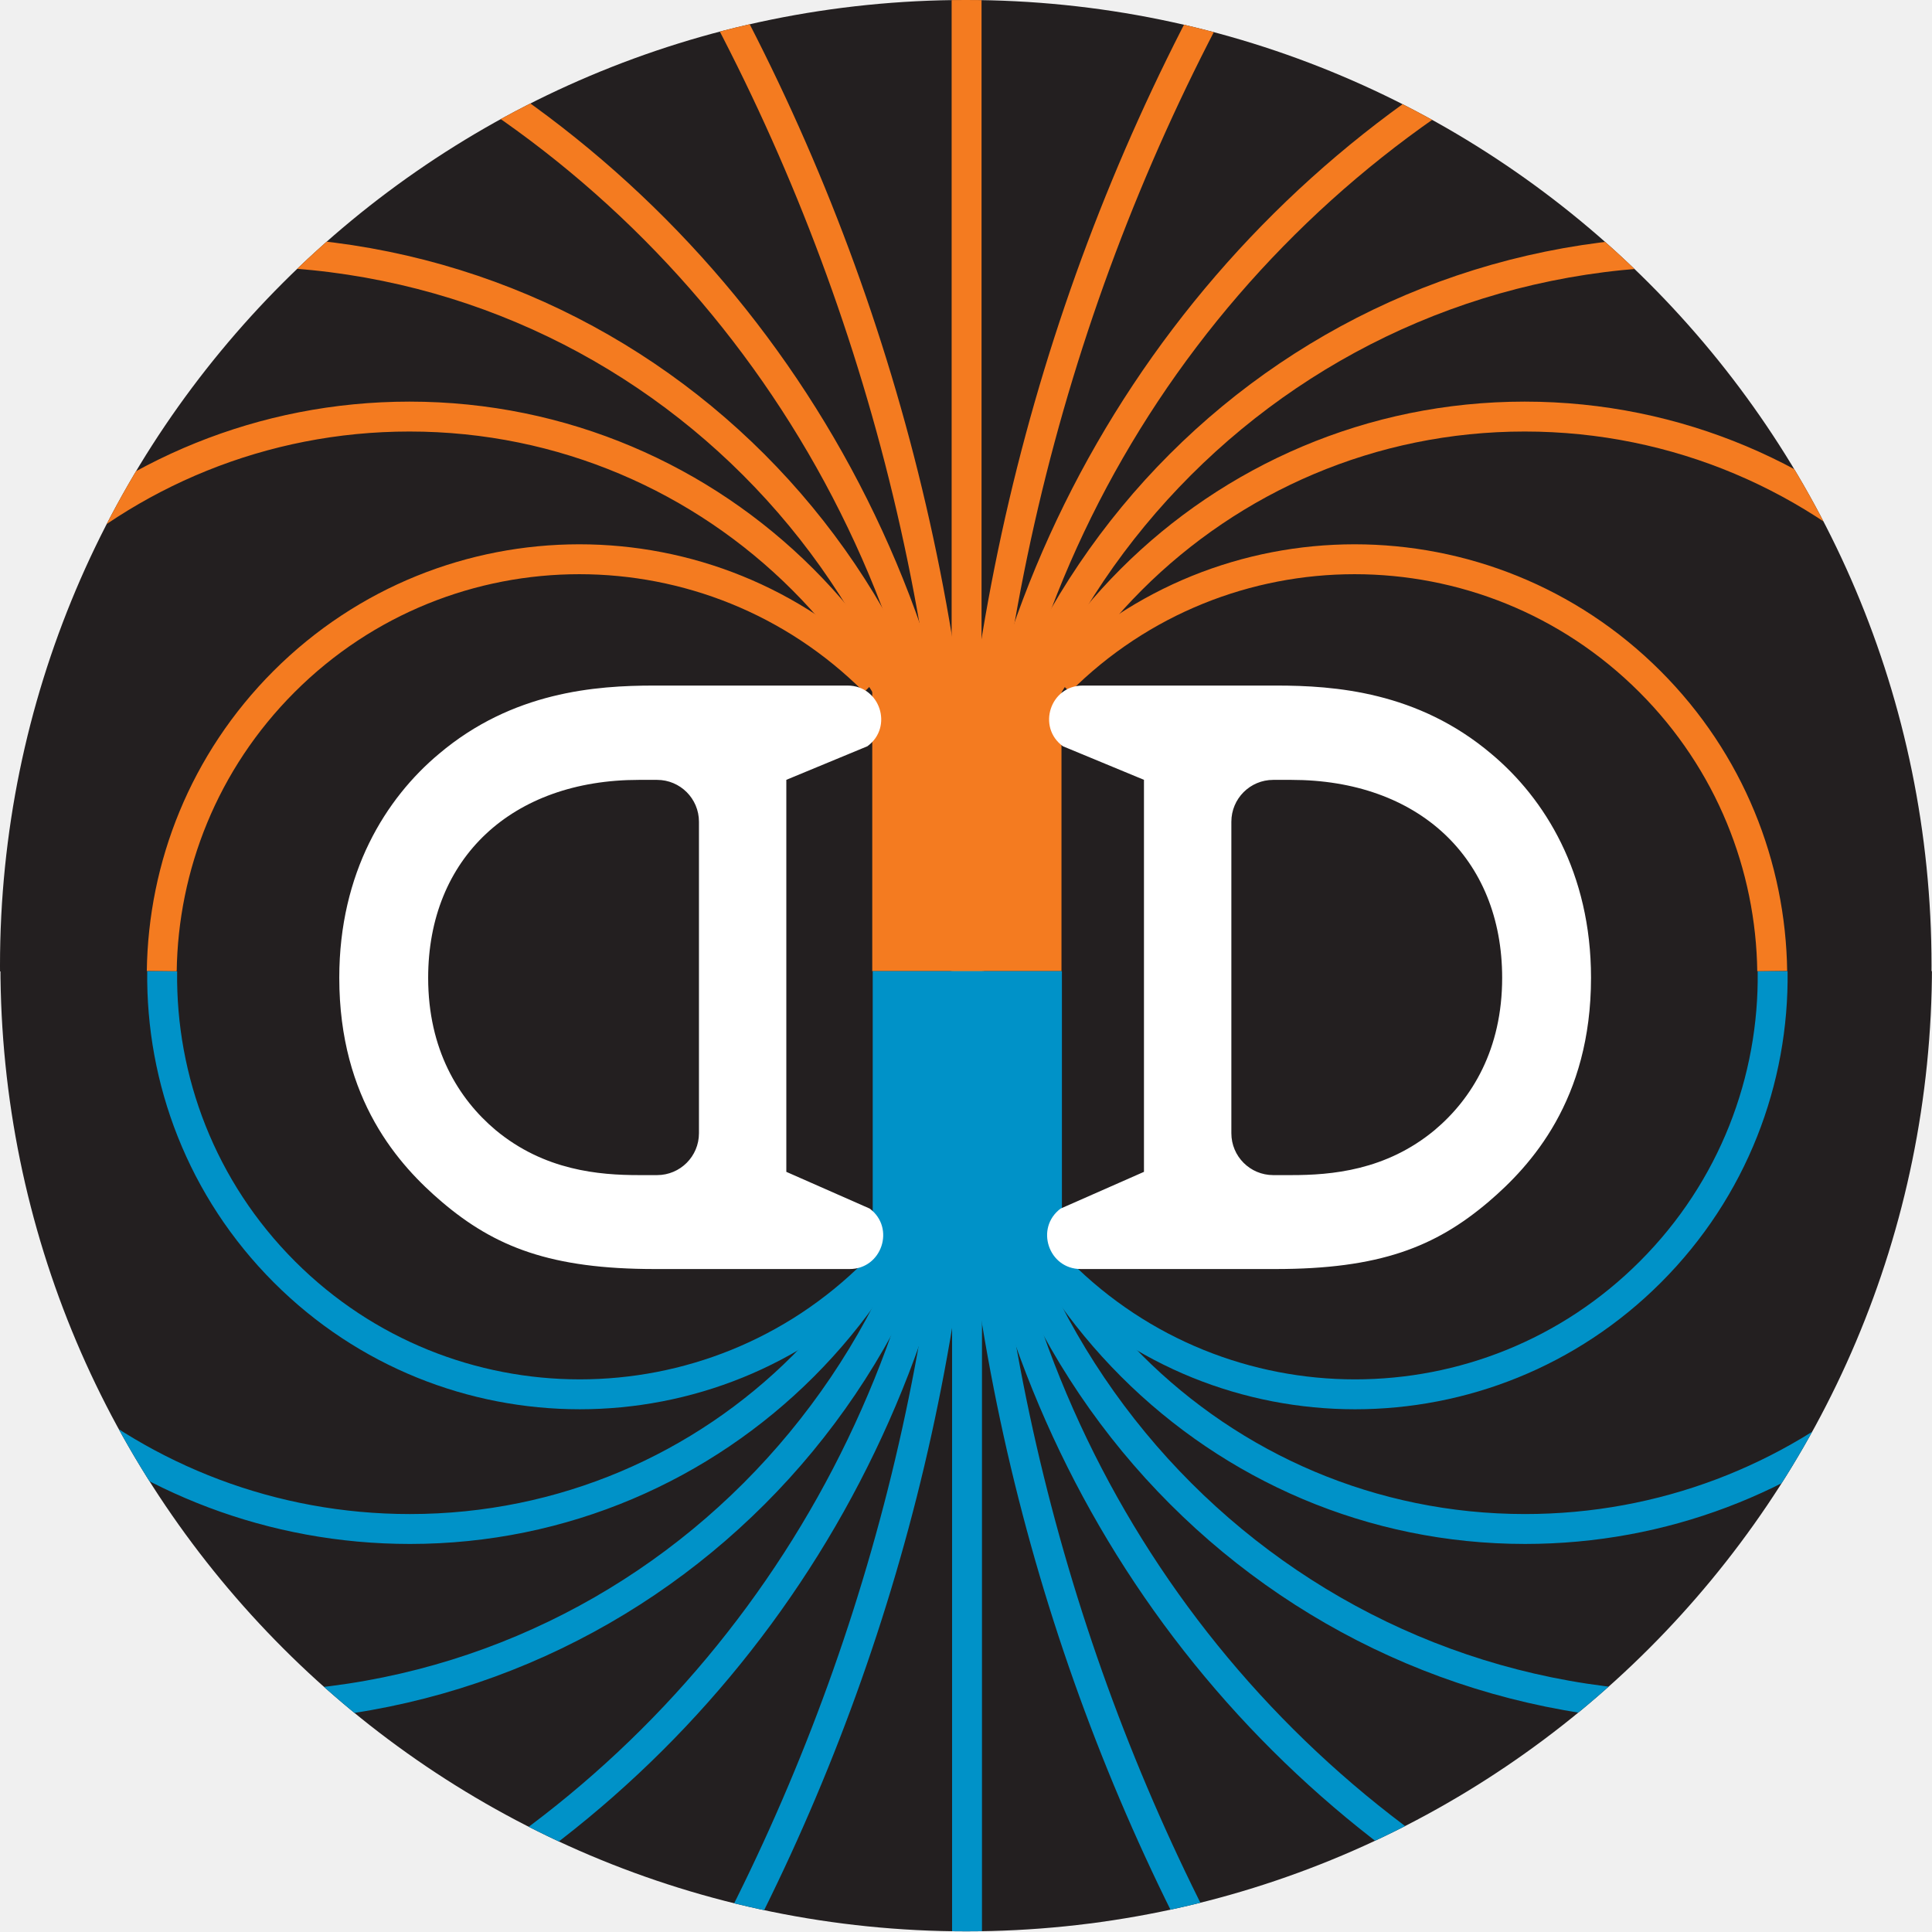
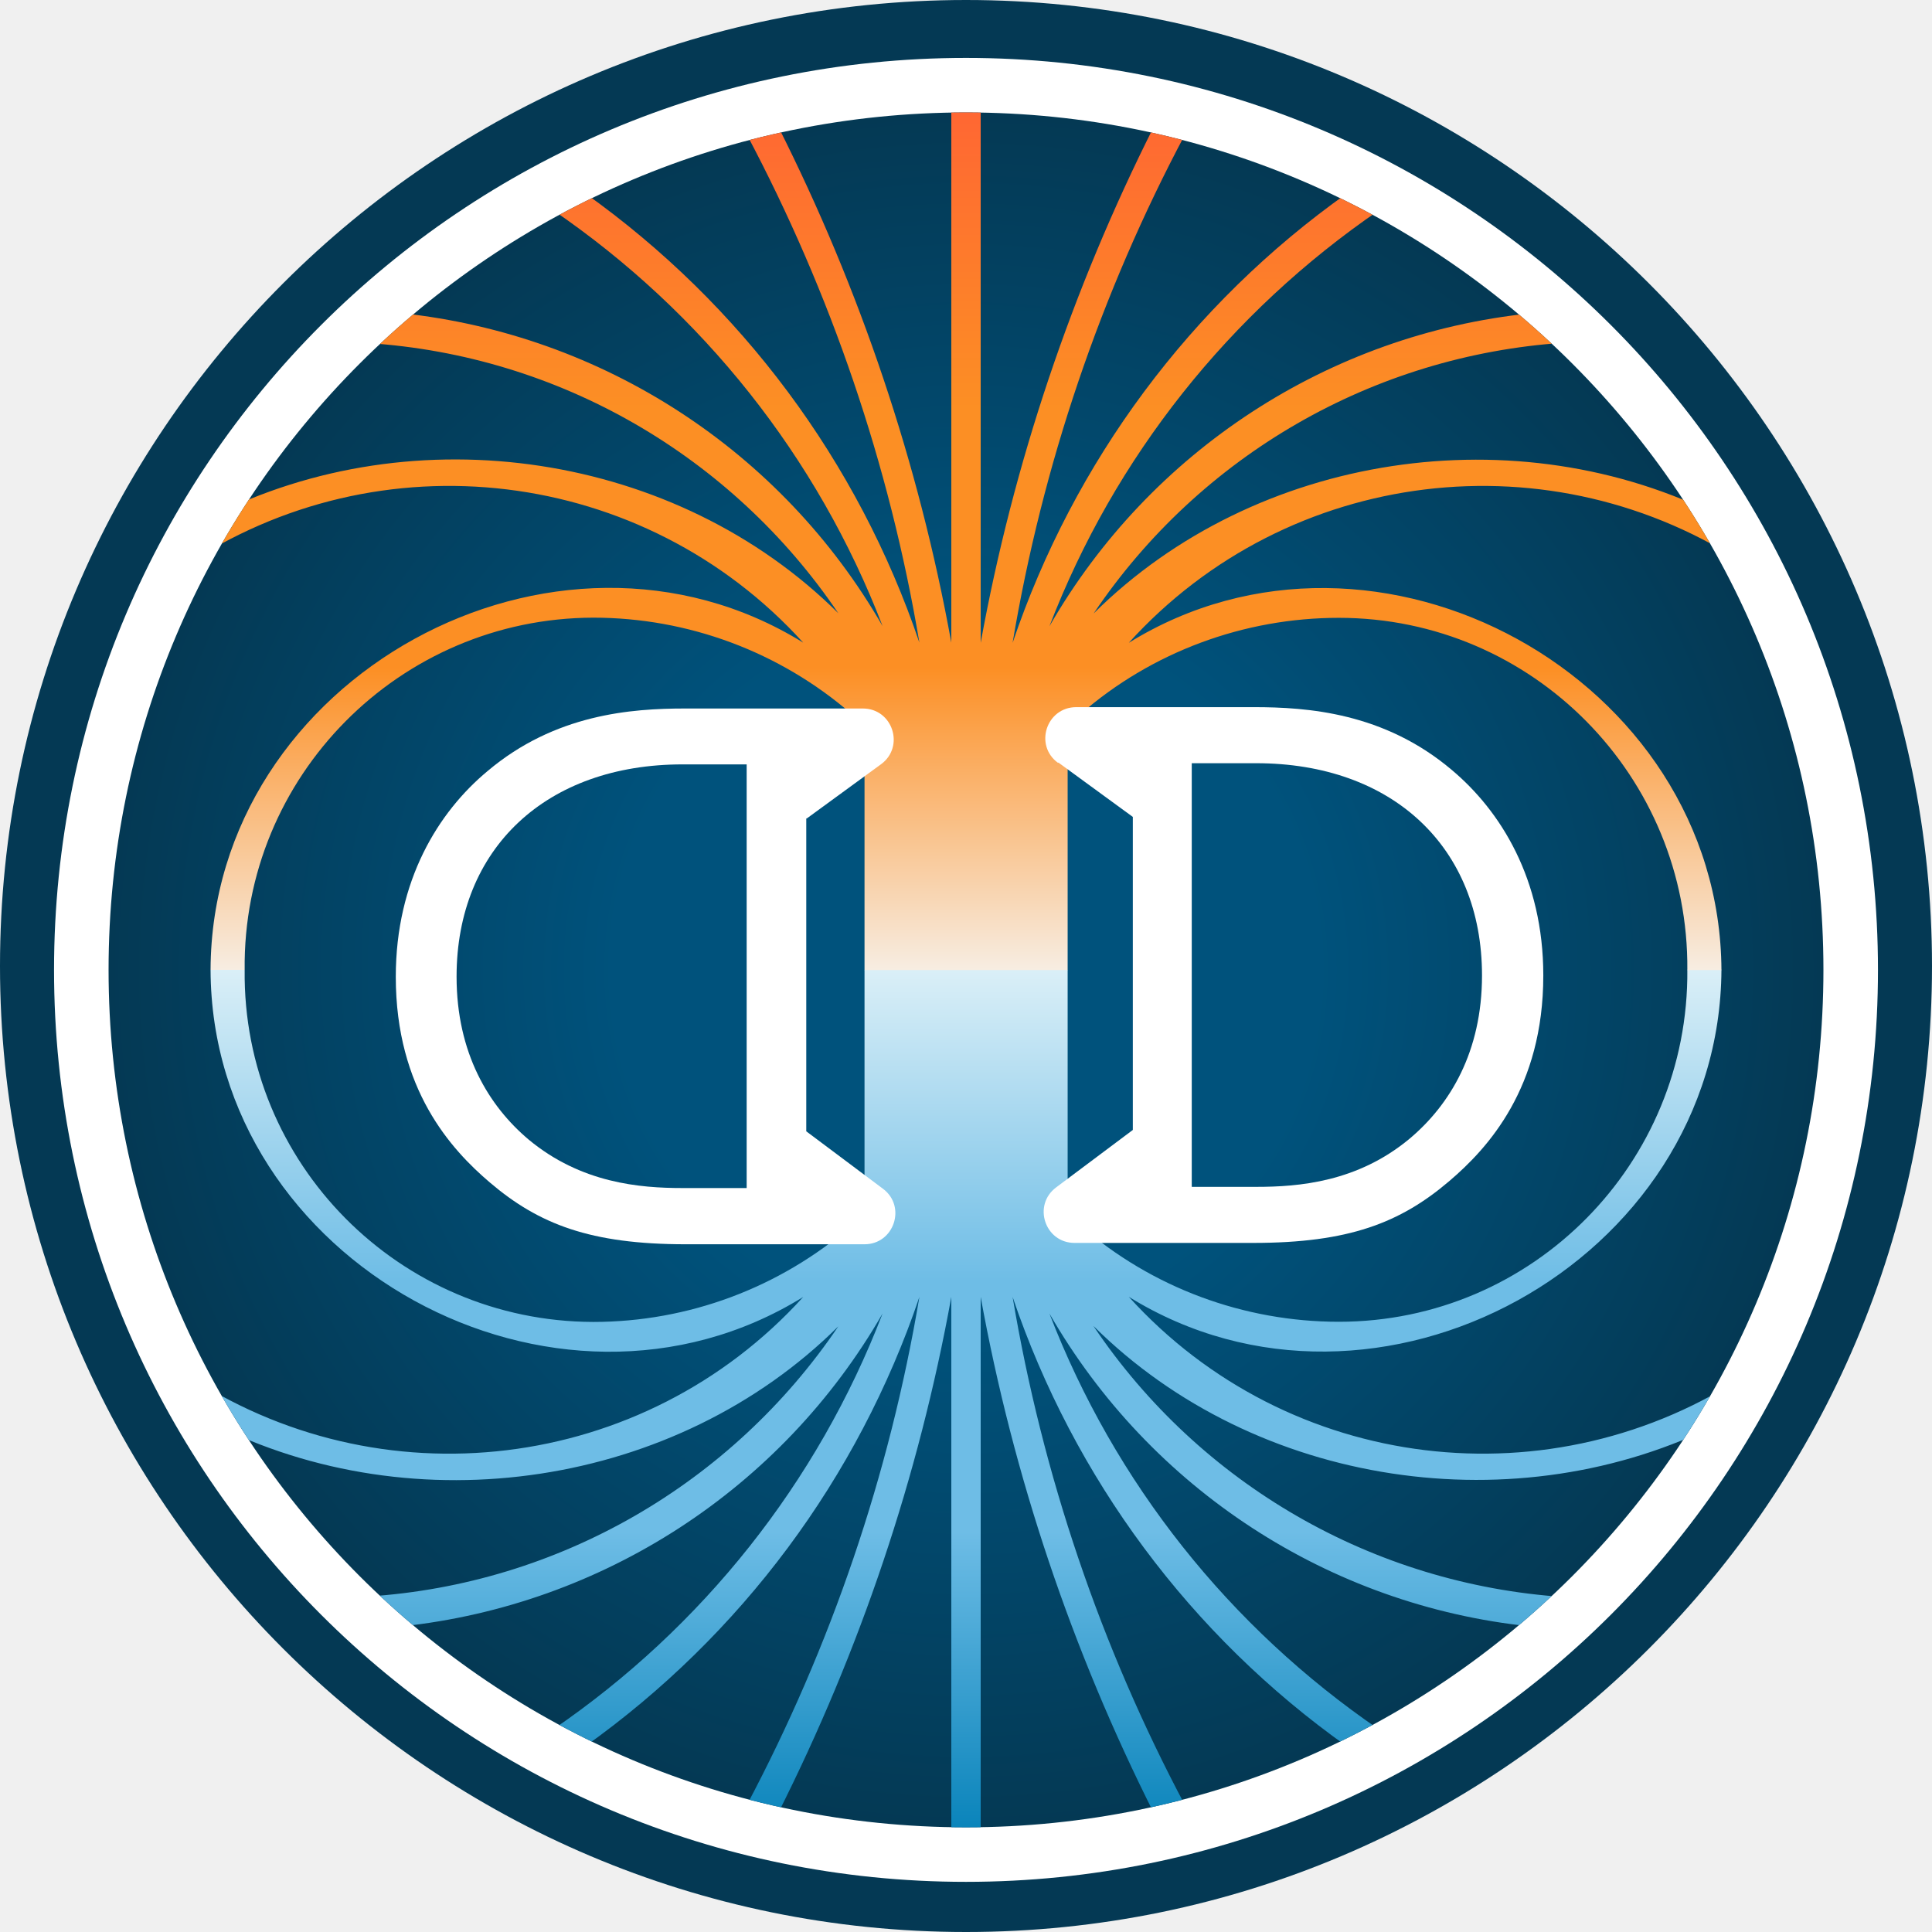
- <svg xmlns="http://www.w3.org/2000/svg" id="svg1859" version="1.1" viewBox="0 0 26.578 26.569" height="26.569mm" width="26.578mm">
-   <defs id="defs1853">
-     <clipPath clipPathUnits="userSpaceOnUse" id="clipPath26">
-       <path d="m 138.523,180.303 h 81.833 v 45.605 h -81.833 z" id="path24" />
+ <svg xmlns="http://www.w3.org/2000/svg" id="Layer_2" data-name="Layer 2" viewBox="0 0 114.42 114.42">
+   <defs>
+     <style>
+       .cls-1 {
+         fill: url(#linear-gradient);
+       }
+ 
+       .cls-1, .cls-2, .cls-3, .cls-4, .cls-5, .cls-6 {
+         stroke-width: 0px;
+       }
+ 
+       .cls-2 {
+         fill: none;
+       }
+ 
+       .cls-3 {
+         fill: #fff;
+       }
+ 
+       .cls-4 {
+         fill: url(#linear-gradient-2);
+       }
+ 
+       .cls-7 {
+         clip-path: url(#clippath);
+       }
+ 
+       .cls-5 {
+         fill: url(#radial-gradient);
+       }
+ 
+       .cls-6 {
+         fill: #043954;
+       }
+     </style>
+     <radialGradient id="radial-gradient" cx="57.21" cy="57.44" fx="57.21" fy="57.44" r="50.78" gradientUnits="userSpaceOnUse">
+       <stop offset=".41" stop-color="#00527c" />
+       <stop offset="1" stop-color="#043954" />
+     </radialGradient>
+     <clipPath id="clippath">
+       <path id="Circle_10-2" data-name="Circle_10" class="cls-2" d="m107.99,57.44c0-28.05-22.74-50.78-50.78-50.78S6.43,29.39,6.43,57.44s22.74,50.78,50.78,50.78,50.78-22.74,50.78-50.78" />
    </clipPath>
-     <clipPath clipPathUnits="userSpaceOnUse" id="clipPath38">
-       <path d="m 141.835,180.523 c 0,-0.074 0.001,-0.146 0.001,-0.22 v 0 h 75.321 c 0,0.074 0,0.146 0,0.22 v 0 c 0,20.799 -16.861,37.66 -37.66,37.66 v 0 c -20.8,0 -37.662,-16.861 -37.662,-37.66" id="path36" />
-     </clipPath>
-     <clipPath clipPathUnits="userSpaceOnUse" id="clipPath134">
-       <path d="m 138.523,180.303 h 81.833 v 45.605 h -81.833 z" id="path132" />
-     </clipPath>
-     <clipPath clipPathUnits="userSpaceOnUse" id="clipPath144">
-       <path d="m 138.541,139.9 h 81.833 v 40.412 h -81.833 z" id="path142" />
-     </clipPath>
-     <clipPath clipPathUnits="userSpaceOnUse" id="clipPath156">
-       <path d="m 141.853,180.311 c 0.119,-20.698 16.935,-37.441 37.661,-37.441 v 0 c 20.724,0 37.54,16.743 37.659,37.441 v 0 z" id="path154" />
-     </clipPath>
-     <clipPath clipPathUnits="userSpaceOnUse" id="clipPath252">
-       <path d="m 138.541,139.9 h 81.833 v 40.412 h -81.833 z" id="path250" />
-     </clipPath>
-     <clipPath clipPathUnits="userSpaceOnUse" id="clipPath774">
-       <path d="M 0,360 H 360 V 0 H 0 Z" id="path772" />
-     </clipPath>
+     <linearGradient id="linear-gradient" x1="57.21" y1="57.45" x2="57.21" y2="108.6" gradientUnits="userSpaceOnUse">
+       <stop offset="0" stop-color="#daeff7" />
+       <stop offset=".36" stop-color="#6ebde6" />
+       <stop offset=".65" stop-color="#6ebde6" />
+       <stop offset="1" stop-color="#0883ba" />
+     </linearGradient>
+     <linearGradient id="linear-gradient-2" x1="57.21" y1="57.45" x2="57.21" y2="6.28" gradientUnits="userSpaceOnUse">
+       <stop offset="0" stop-color="#f7ede2" />
+       <stop offset=".35" stop-color="#fc8f24" />
+       <stop offset=".65" stop-color="#fc8f24" />
+       <stop offset="1" stop-color="#f63" />
+     </linearGradient>
  </defs>
-   <g transform="translate(-317.0624,-66.09059)" id="layer1">
-     <g transform="matrix(0.3527778,0,0,-0.3527778,267.0258,143.0607)" id="g20">
-       <g id="g22" clip-path="url(#clipPath26)">
-         <g id="g28" transform="translate(141.8359,180.5229)">
-           <path d="M 0,0 C 0,20.799 16.861,37.66 37.661,37.66 58.46,37.66 75.321,20.799 75.321,0 75.321,-20.799 58.46,-37.661 37.661,-37.661 16.861,-37.661 0,-20.799 0,0" style="fill:#231f20;fill-opacity:1;fill-rule:nonzero;stroke:none" id="path30" />
+   <g id="art">
+     <g>
+       <g>
+         <path id="Circle_18" class="cls-6" d="m57.21,0C25.66,0,0,25.66,0,57.21s25.66,57.21,57.21,57.21,57.21-25.66,57.21-57.21S88.76,0,57.21,0h0Z" />
+         <circle id="Circle_18-2" data-name="Circle_18" class="cls-3" cx="57.21" cy="57.44" r="54.01" />
+         <path id="Circle_10" class="cls-5" d="m107.99,57.44c0-28.05-22.74-50.78-50.78-50.78S6.43,29.39,6.43,57.44s22.74,50.78,50.78,50.78,50.78-22.74,50.78-50.78" />
+         <g class="cls-7">
+           <g>
+             <path class="cls-1" d="m64.77,78.55c6.31,9.37,16.57,15.28,27.84,16.03-.66.6-1.33,1.17-1.99,1.74-11.9-1.23-22.5-8.14-28.47-18.53,3.85,10.01,10.67,18.59,19.54,24.65l-1.93.98c-9.25-6.56-16.16-15.88-19.79-26.61,1.77,10.54,5.21,20.7,10.23,30.14l-1.86.44c-4.86-9.66-8.33-19.95-10.26-30.58v31.78h-1.74v-31.78c-1.93,10.64-5.4,20.93-10.26,30.58l-1.86-.47c4.99-9.41,8.46-19.57,10.23-30.11-3.63,10.73-10.57,20.04-19.79,26.61l-1.93-.98c8.87-6.06,15.69-14.64,19.54-24.65-5.97,10.38-16.57,17.26-28.47,18.53-.69-.57-1.33-1.17-1.99-1.77,11.27-.73,21.52-6.66,27.84-16-9.59,9.53-25.09,11.84-37.15,5.71l-1.7-3c11.65,7.86,27.33,5.96,36.77-4.45-14.68,9.09-35.04-2.04-35.1-19.37h2.02c-.13,11.46,9.16,20.82,20.64,20.85,5.62,0,11.05-2.02,15.31-5.71.41-.47.66-1.07.76-1.74v-13.4s12.03,0,12.03,0v13.43c.05.63.34,1.23.75,1.7,4.23,3.69,9.69,5.71,15.31,5.71,11.49,0,20.74-9.39,20.64-20.85h2.02c-.09,17.33-20.43,28.46-35.1,19.37,9.44,10.42,25.09,12.31,36.77,4.48l-1.7,2.97c-12.06,6.12-27.55,3.82-37.15-5.71Z" />
+             <path class="cls-4" d="m64.77,36.33c6.31-9.37,16.57-15.28,27.84-16.03-.66-.6-1.33-1.17-1.99-1.74-11.9,1.23-22.5,8.14-28.47,18.53,3.85-10.01,10.67-18.59,19.54-24.65l-1.93-.98c-9.25,6.56-16.16,15.88-19.79,26.61,1.77-10.54,5.21-20.7,10.23-30.14l-1.86-.44c-4.86,9.66-8.33,19.95-10.26,30.58V6.28h-1.74v31.78c-1.93-10.64-5.4-20.93-10.26-30.58l-1.86.47c4.99,9.41,8.46,19.57,10.23,30.11-3.63-10.73-10.57-20.04-19.79-26.61l-1.93.98c8.87,6.06,15.69,14.64,19.54,24.65-5.97-10.38-16.57-17.26-28.47-18.53-.69.57-1.33,1.17-1.99,1.77,11.27.73,21.52,6.66,27.84,16-9.59-9.53-25.09-11.84-37.15-5.71l-1.7,3c11.65-7.86,27.33-5.96,36.77,4.45-14.68-9.09-35.04,2.05-35.1,19.38h2.02c-.13-11.45,9.16-20.83,20.64-20.86,5.62,0,11.05,2.02,15.31,5.71.41.47.66,1.07.76,1.74v13.42s12.03,0,12.03,0v-13.45c.05-.63.34-1.23.75-1.7,4.23-3.69,9.69-5.71,15.31-5.71,11.49,0,20.74,9.41,20.64,20.86h2.02c-.09-17.33-20.42-28.47-35.1-19.38,9.44-10.42,25.09-12.31,36.77-4.48l-1.7-2.97c-12.06-6.12-27.55-3.82-37.15,5.71Z" />
+           </g>
        </g>
      </g>
-     </g>
-     <g transform="matrix(0.3527778,0,0,-0.3527778,267.0258,143.0607)" id="g32">
-       <g id="g34" clip-path="url(#clipPath38)">
-         <g id="g40" transform="translate(210.9443,180.3042)">
-           <path d="m 0,0 c 0.056,-4.24 -1.534,-8.497 -4.769,-11.731 -6.36,-6.359 -16.671,-6.359 -23.032,0" style="fill:none;stroke:#1b75bc;stroke-width:1.166;stroke-linecap:butt;stroke-linejoin:miter;stroke-miterlimit:10;stroke-dasharray:none;stroke-opacity:1" id="path42" />
-         </g>
-         <g id="g44" transform="translate(183.1436,191.605)">
-           <path d="m 0,0 c 6.36,6.36 16.672,6.36 23.032,0 3.125,-3.125 4.715,-7.205 4.769,-11.301" style="fill:none;stroke:#f47b20;stroke-width:1.166;stroke-linecap:butt;stroke-linejoin:miter;stroke-miterlimit:10;stroke-dasharray:none;stroke-opacity:1" id="path46" />
-         </g>
-         <g id="g48" transform="translate(215.4199,163.7832)">
-           <path d="m 0,0 c -3.796,-3.262 -8.733,-5.232 -14.13,-5.232 -11.981,0 -21.695,9.712 -21.695,21.693" style="fill:none;stroke:#1b75bc;stroke-width:1.166;stroke-linecap:butt;stroke-linejoin:miter;stroke-miterlimit:10;stroke-dasharray:none;stroke-opacity:1" id="path50" />
-         </g>
-         <g id="g52" transform="translate(179.5952,180.2446)">
-           <path d="m 0,0 c 0,11.981 9.713,21.694 21.695,21.694 5.968,0 11.374,-2.41 15.296,-6.311" style="fill:none;stroke:#f47b20;stroke-width:1.166;stroke-linecap:butt;stroke-linejoin:miter;stroke-miterlimit:10;stroke-dasharray:none;stroke-opacity:1" id="path54" />
-         </g>
-         <g id="g56" transform="translate(207.9277,151.6182)">
-           <path d="M 0,0 C -15.673,0 -28.378,12.706 -28.378,28.379" style="fill:none;stroke:#1b75bc;stroke-width:1.166;stroke-linecap:butt;stroke-linejoin:miter;stroke-miterlimit:10;stroke-dasharray:none;stroke-opacity:1" id="path58" />
-         </g>
-         <g id="g60" transform="translate(179.5493,179.9971)">
-           <path d="M 0,0 C 0,15.673 12.706,28.378 28.378,28.378" style="fill:none;stroke:#f47b20;stroke-width:1.166;stroke-linecap:butt;stroke-linejoin:miter;stroke-miterlimit:10;stroke-dasharray:none;stroke-opacity:1" id="path62" />
-         </g>
-         <g id="g64" transform="translate(198.8506,144.7051)">
-           <path d="M 0,0 C -11.584,7.403 -19.265,20.377 -19.265,35.145" style="fill:none;stroke:#1b75bc;stroke-width:1.166;stroke-linecap:butt;stroke-linejoin:miter;stroke-miterlimit:10;stroke-dasharray:none;stroke-opacity:1" id="path66" />
-         </g>
-         <g id="g68" transform="translate(179.5854,179.8496)">
-           <path d="M 0,0 C 0,15.119 8.05,28.357 20.098,35.662" style="fill:none;stroke:#f47b20;stroke-width:1.166;stroke-linecap:butt;stroke-linejoin:miter;stroke-miterlimit:10;stroke-dasharray:none;stroke-opacity:1" id="path70" />
-         </g>
-         <g id="g72" transform="translate(179.6104,179.9214)">
-           <path d="M 0,0 C 0,14.64 3.874,28.375 10.652,40.237" style="fill:none;stroke:#f47b20;stroke-width:1.166;stroke-linecap:butt;stroke-linejoin:miter;stroke-miterlimit:10;stroke-dasharray:none;stroke-opacity:1" id="path74" />
-         </g>
-         <g id="g76" transform="translate(189.1621,141.6738)">
-           <path d="M 0,0 C -6.096,11.397 -9.552,24.419 -9.552,38.248" style="fill:none;stroke:#1b75bc;stroke-width:1.166;stroke-linecap:butt;stroke-linejoin:miter;stroke-miterlimit:10;stroke-dasharray:none;stroke-opacity:1" id="path78" />
-         </g>
-         <g id="g80" transform="translate(148.1436,180.3022)">
-           <path d="m 0,0 c -0.055,-4.239 1.535,-8.495 4.769,-11.729 6.36,-6.359 16.671,-6.359 23.031,0" style="fill:none;stroke:#1b75bc;stroke-width:1.166;stroke-linecap:butt;stroke-linejoin:miter;stroke-miterlimit:10;stroke-dasharray:none;stroke-opacity:1" id="path82" />
-         </g>
-         <g id="g84" transform="translate(175.9438,191.605)">
-           <path d="m 0,0 c -6.36,6.36 -16.671,6.36 -23.032,0 -3.125,-3.126 -4.715,-7.206 -4.768,-11.303" style="fill:none;stroke:#f47b20;stroke-width:1.166;stroke-linecap:butt;stroke-linejoin:miter;stroke-miterlimit:10;stroke-dasharray:none;stroke-opacity:1" id="path86" />
-         </g>
-         <g id="g88" transform="translate(179.498,180.2446)">
-           <path d="m 0,0 c 0,11.981 -9.713,21.694 -21.694,21.694 -5.745,0 -10.969,-2.233 -14.85,-5.879" style="fill:none;stroke:#f47b20;stroke-width:1.166;stroke-linecap:butt;stroke-linejoin:miter;stroke-miterlimit:10;stroke-dasharray:none;stroke-opacity:1" id="path90" />
-         </g>
-         <g id="g92" transform="translate(143.7109,163.751)">
-           <path d="m 0,0 c 3.791,-3.242 8.713,-5.2 14.093,-5.2 11.981,0 21.694,9.713 21.694,21.694" style="fill:none;stroke:#1b75bc;stroke-width:1.166;stroke-linecap:butt;stroke-linejoin:miter;stroke-miterlimit:10;stroke-dasharray:none;stroke-opacity:1" id="path94" />
-         </g>
-         <g id="g96" transform="translate(151.1597,151.6182)">
-           <path d="M 0,0 C 15.673,0 28.379,12.706 28.379,28.379" style="fill:none;stroke:#1b75bc;stroke-width:1.166;stroke-linecap:butt;stroke-linejoin:miter;stroke-miterlimit:10;stroke-dasharray:none;stroke-opacity:1" id="path98" />
-         </g>
-         <g id="g100" transform="translate(179.5386,179.9971)">
-           <path d="M 0,0 C 0,15.673 -12.706,28.378 -28.379,28.378" style="fill:none;stroke:#f47b20;stroke-width:1.166;stroke-linecap:butt;stroke-linejoin:miter;stroke-miterlimit:10;stroke-dasharray:none;stroke-opacity:1" id="path102" />
-         </g>
-         <g id="g104" transform="translate(160.2266,144.6992)">
-           <path d="M 0,0 C 11.59,7.401 19.276,20.378 19.276,35.15" style="fill:none;stroke:#1b75bc;stroke-width:1.166;stroke-linecap:butt;stroke-linejoin:miter;stroke-miterlimit:10;stroke-dasharray:none;stroke-opacity:1" id="path106" />
-         </g>
-         <g id="g108" transform="translate(179.5024,179.8496)">
-           <path d="M 0,0 C 0,15.292 -8.235,28.659 -20.513,35.911" style="fill:none;stroke:#f47b20;stroke-width:1.166;stroke-linecap:butt;stroke-linejoin:miter;stroke-miterlimit:10;stroke-dasharray:none;stroke-opacity:1" id="path110" />
-         </g>
-         <g id="g112" transform="translate(179.4775,179.9214)">
-           <path d="M 0,0 C 0,14.497 -3.799,28.107 -10.455,39.889" style="fill:none;stroke:#f47b20;stroke-width:1.166;stroke-linecap:butt;stroke-linejoin:miter;stroke-miterlimit:10;stroke-dasharray:none;stroke-opacity:1" id="path114" />
-         </g>
-         <g id="g116" transform="translate(169.9687,141.7549)">
-           <path d="M 0,0 C 6.069,11.378 9.509,24.37 9.509,38.167" style="fill:none;stroke:#1b75bc;stroke-width:1.166;stroke-linecap:butt;stroke-linejoin:miter;stroke-miterlimit:10;stroke-dasharray:none;stroke-opacity:1" id="path118" />
-         </g>
-         <g id="g120" transform="translate(179.5288,180.1343)">
-           <path d="M 0,0 V -39.503" style="fill:none;stroke:#1b75bc;stroke-width:1.166;stroke-linecap:butt;stroke-linejoin:miter;stroke-miterlimit:10;stroke-dasharray:none;stroke-opacity:1" id="path122" />
-         </g>
-         <g id="g124" transform="translate(179.5288,221.6636)">
-           <path d="M 0,0 V -41.529" style="fill:none;stroke:#f47b20;stroke-width:1.166;stroke-linecap:butt;stroke-linejoin:miter;stroke-miterlimit:10;stroke-dasharray:none;stroke-opacity:1" id="path126" />
-         </g>
-       </g>
-     </g>
-     <g transform="matrix(0.3527778,0,0,-0.3527778,267.0258,143.0607)" id="g128">
-       <g id="g130" clip-path="url(#clipPath134)">
-         <path d="m 183.229,167.694 h -7.379 v 25.416 h 7.379 z" style="fill:#f47b20;fill-opacity:1;fill-rule:nonzero;stroke:none" id="path136" />
-       </g>
-     </g>
-     <g transform="matrix(0.3527778,0,0,-0.3527778,267.0258,143.0607)" id="g138">
-       <g id="g140" clip-path="url(#clipPath144)">
-         <g id="g146" transform="translate(141.853,180.5308)">
-           <path d="m 0,0 c 0,20.799 16.861,37.66 37.661,37.66 20.798,0 37.66,-16.861 37.66,-37.66 0,-20.799 -16.862,-37.661 -37.66,-37.661 C 16.861,-37.661 0,-20.799 0,0" style="fill:#231f20;fill-opacity:1;fill-rule:nonzero;stroke:none" id="path148" />
-         </g>
-       </g>
-     </g>
-     <g transform="matrix(0.3527778,0,0,-0.3527778,267.0258,143.0607)" id="g150">
-       <g id="g152" clip-path="url(#clipPath156)">
-         <g id="g158" transform="translate(210.9609,180.3115)">
-           <path d="m 0,0 c 0.056,-4.239 -1.534,-8.496 -4.769,-11.73 -6.359,-6.361 -16.67,-6.361 -23.031,0" style="fill:none;stroke:#0092c8;stroke-width:1.166;stroke-linecap:butt;stroke-linejoin:miter;stroke-miterlimit:10;stroke-dasharray:none;stroke-opacity:1" id="path160" />
-         </g>
-         <g id="g162" transform="translate(183.1611,191.6128)">
-           <path d="m 0,0 c 6.36,6.36 16.672,6.36 23.031,0 3.126,-3.125 4.715,-7.205 4.769,-11.301" style="fill:none;stroke:#e78724;stroke-width:1.166;stroke-linecap:butt;stroke-linejoin:miter;stroke-miterlimit:10;stroke-dasharray:none;stroke-opacity:1" id="path164" />
-         </g>
-         <g id="g166" transform="translate(215.4375,163.791)">
-           <path d="m 0,0 c -3.796,-3.262 -8.733,-5.232 -14.131,-5.232 -11.981,0 -21.694,9.712 -21.694,21.693" style="fill:none;stroke:#0092c8;stroke-width:1.166;stroke-linecap:butt;stroke-linejoin:miter;stroke-miterlimit:10;stroke-dasharray:none;stroke-opacity:1" id="path168" />
-         </g>
-         <g id="g170" transform="translate(179.6128,180.2524)">
-           <path d="m 0,0 c 0,11.981 9.712,21.694 21.694,21.694 5.969,0 11.374,-2.41 15.297,-6.311" style="fill:none;stroke:#e78724;stroke-width:1.166;stroke-linecap:butt;stroke-linejoin:miter;stroke-miterlimit:10;stroke-dasharray:none;stroke-opacity:1" id="path172" />
-         </g>
-         <g id="g174" transform="translate(207.9453,151.626)">
-           <path d="M 0,0 C -15.673,0 -28.379,12.706 -28.379,28.379" style="fill:none;stroke:#0092c8;stroke-width:1.166;stroke-linecap:butt;stroke-linejoin:miter;stroke-miterlimit:10;stroke-dasharray:none;stroke-opacity:1" id="path176" />
-         </g>
-         <g id="g178" transform="translate(179.5664,180.0049)">
-           <path d="M 0,0 C 0,15.673 12.706,28.378 28.379,28.378" style="fill:none;stroke:#e78724;stroke-width:1.166;stroke-linecap:butt;stroke-linejoin:miter;stroke-miterlimit:10;stroke-dasharray:none;stroke-opacity:1" id="path180" />
-         </g>
-         <g id="g182" transform="translate(198.8682,144.7129)">
-           <path d="M 0,0 C -11.585,7.403 -19.266,20.377 -19.266,35.144" style="fill:none;stroke:#0092c8;stroke-width:1.166;stroke-linecap:butt;stroke-linejoin:miter;stroke-miterlimit:10;stroke-dasharray:none;stroke-opacity:1" id="path184" />
-         </g>
-         <g id="g186" transform="translate(179.6025,179.8569)">
-           <path d="M 0,0 C 0,15.119 8.05,28.357 20.099,35.663" style="fill:none;stroke:#e78724;stroke-width:1.166;stroke-linecap:butt;stroke-linejoin:miter;stroke-miterlimit:10;stroke-dasharray:none;stroke-opacity:1" id="path188" />
-         </g>
-         <g id="g190" transform="translate(179.6274,179.9292)">
-           <path d="M 0,0 C 0,14.64 3.874,28.375 10.652,40.237" style="fill:none;stroke:#e78724;stroke-width:1.166;stroke-linecap:butt;stroke-linejoin:miter;stroke-miterlimit:10;stroke-dasharray:none;stroke-opacity:1" id="path192" />
-         </g>
-         <g id="g194" transform="translate(189.1797,141.6816)">
-           <path d="M 0,0 C -6.096,11.397 -9.552,24.419 -9.552,38.248" style="fill:none;stroke:#0092c8;stroke-width:1.166;stroke-linecap:butt;stroke-linejoin:miter;stroke-miterlimit:10;stroke-dasharray:none;stroke-opacity:1" id="path196" />
-         </g>
-         <g id="g198" transform="translate(148.1606,180.3101)">
-           <path d="m 0,0 c -0.055,-4.239 1.535,-8.495 4.769,-11.729 6.36,-6.36 16.671,-6.36 23.031,0" style="fill:none;stroke:#0092c8;stroke-width:1.166;stroke-linecap:butt;stroke-linejoin:miter;stroke-miterlimit:10;stroke-dasharray:none;stroke-opacity:1" id="path200" />
-         </g>
-         <g id="g202" transform="translate(175.9609,191.6128)">
-           <path d="m 0,0 c -6.36,6.36 -16.671,6.36 -23.032,0 -3.125,-3.126 -4.715,-7.206 -4.768,-11.303" style="fill:none;stroke:#e78724;stroke-width:1.081;stroke-linecap:butt;stroke-linejoin:miter;stroke-miterlimit:10;stroke-dasharray:none;stroke-opacity:1" id="path204" />
-         </g>
-         <g id="g206" transform="translate(179.5151,180.2524)">
-           <path d="m 0,0 c 0,11.981 -9.713,21.694 -21.694,21.694 -5.745,0 -10.969,-2.233 -14.85,-5.879" style="fill:none;stroke:#e78724;stroke-width:1.166;stroke-linecap:butt;stroke-linejoin:miter;stroke-miterlimit:10;stroke-dasharray:none;stroke-opacity:1" id="path208" />
-         </g>
-         <g id="g210" transform="translate(143.728,163.7588)">
-           <path d="m 0,0 c 3.791,-3.242 8.713,-5.2 14.093,-5.2 11.981,0 21.694,9.713 21.694,21.694" style="fill:none;stroke:#0092c8;stroke-width:1.166;stroke-linecap:butt;stroke-linejoin:miter;stroke-miterlimit:10;stroke-dasharray:none;stroke-opacity:1" id="path212" />
-         </g>
-         <g id="g214" transform="translate(151.1768,151.626)">
-           <path d="M 0,0 C 15.673,0 28.379,12.706 28.379,28.379" style="fill:none;stroke:#0092c8;stroke-width:1.166;stroke-linecap:butt;stroke-linejoin:miter;stroke-miterlimit:10;stroke-dasharray:none;stroke-opacity:1" id="path216" />
-         </g>
-         <g id="g218" transform="translate(179.5557,180.0049)">
-           <path d="M 0,0 C 0,15.673 -12.706,28.378 -28.379,28.378" style="fill:none;stroke:#e78724;stroke-width:1.166;stroke-linecap:butt;stroke-linejoin:miter;stroke-miterlimit:10;stroke-dasharray:none;stroke-opacity:1" id="path220" />
-         </g>
-         <g id="g222" transform="translate(160.2437,144.707)">
-           <path d="M 0,0 C 11.59,7.401 19.276,20.378 19.276,35.15" style="fill:none;stroke:#0092c8;stroke-width:1.166;stroke-linecap:butt;stroke-linejoin:miter;stroke-miterlimit:10;stroke-dasharray:none;stroke-opacity:1" id="path224" />
-         </g>
-         <g id="g226" transform="translate(179.5195,179.8569)">
-           <path d="M 0,0 C 0,15.292 -8.235,28.66 -20.513,35.911" style="fill:none;stroke:#e78724;stroke-width:1.166;stroke-linecap:butt;stroke-linejoin:miter;stroke-miterlimit:10;stroke-dasharray:none;stroke-opacity:1" id="path228" />
-         </g>
-         <g id="g230" transform="translate(179.4946,179.9292)">
-           <path d="M 0,0 C 0,14.497 -3.799,28.107 -10.455,39.889" style="fill:none;stroke:#e78724;stroke-width:1.166;stroke-linecap:butt;stroke-linejoin:miter;stroke-miterlimit:10;stroke-dasharray:none;stroke-opacity:1" id="path232" />
-         </g>
-         <g id="g234" transform="translate(169.9858,141.7627)">
-           <path d="M 0,0 C 6.069,11.378 9.509,24.37 9.509,38.167" style="fill:none;stroke:#0092c8;stroke-width:1.166;stroke-linecap:butt;stroke-linejoin:miter;stroke-miterlimit:10;stroke-dasharray:none;stroke-opacity:1" id="path236" />
-         </g>
-         <g id="g238" transform="translate(179.5459,180.1421)">
-           <path d="M 0,0 V -39.503" style="fill:none;stroke:#0092c8;stroke-width:1.166;stroke-linecap:butt;stroke-linejoin:miter;stroke-miterlimit:10;stroke-dasharray:none;stroke-opacity:1" id="path240" />
-         </g>
-         <g id="g242" transform="translate(179.5459,221.6714)">
-           <path d="M 0,0 V -41.529" style="fill:none;stroke:#e78724;stroke-width:1.166;stroke-linecap:butt;stroke-linejoin:miter;stroke-miterlimit:10;stroke-dasharray:none;stroke-opacity:1" id="path244" />
-         </g>
-       </g>
-     </g>
-     <g transform="matrix(0.3527778,0,0,-0.3527778,267.0258,143.0607)" id="g246">
-       <g id="g248" clip-path="url(#clipPath252)">
-         <path d="m 183.246,167.702 h -7.378 v 25.416 h 7.378 z" style="fill:#0092c8;fill-opacity:1;fill-rule:nonzero;stroke:none" id="path254" />
-       </g>
-     </g>
-     <g transform="matrix(0.3527778,0,0,-0.3527778,267.0258,143.0607)" id="g768">
-       <g id="g770" clip-path="url(#clipPath774)">
-         <g id="g776" transform="translate(189.8535,173.9922)">
-           <path d="m 0,0 c 0,-0.902 0.73,-1.633 1.633,-1.633 h 0.708 c 1.55,0 3.684,0.175 5.586,1.755 1.462,1.228 2.633,3.158 2.633,5.936 0,4.68 -3.277,7.721 -8.219,7.721 H 1.633 C 0.73,13.779 0,13.048 0,12.146 Z m -6.569,15.09 c -1.022,0.747 -0.493,2.367 0.773,2.367 h 7.541 c 2.285,0 5.526,-0.239 8.391,-2.662 2.082,-1.739 3.889,-4.638 3.889,-8.732 0,-4.775 -2.353,-7.334 -3.991,-8.733 C 7.953,-4.442 5.77,-5.296 1.712,-5.296 h -7.586 c -1.258,0 -1.792,1.603 -0.784,2.358 l 3.25,1.432 v 15.287 z" style="fill:#ffffff;fill-opacity:1;fill-rule:nonzero;stroke:none" id="path778" />
-         </g>
-         <g id="g780" transform="translate(169.0923,186.1382)">
-           <path d="m 0,0 c 0,0.902 -0.731,1.633 -1.633,1.633 h -0.708 c -4.943,0 -8.219,-3.041 -8.219,-7.721 0,-2.778 1.171,-4.708 2.632,-5.936 1.903,-1.58 4.036,-1.755 5.587,-1.755 h 0.708 c 0.902,0 1.633,0.731 1.633,1.633 z m 3.407,1.635 v -15.287 l 3.251,-1.432 c 1.008,-0.755 0.474,-2.358 -0.785,-2.358 h -7.585 c -4.059,0 -6.242,0.854 -8.323,2.626 -1.637,1.399 -3.991,3.958 -3.991,8.733 0,4.094 1.808,6.993 3.889,8.732 2.866,2.423 6.107,2.662 8.392,2.662 h 7.541 c 1.266,0 1.795,-1.62 0.772,-2.367 z" style="fill:#ffffff;fill-opacity:1;fill-rule:nonzero;stroke:none" id="path782" />
-         </g>
+       <g>
+         <path class="cls-3" d="m47.75,48.46v18.54s4.54,3.4,4.54,3.4c1.41,1.05.66,3.29-1.09,3.29h-10.58c-5.66,0-8.71-1.19-11.61-3.66-2.29-1.95-5.57-5.52-5.57-12.18,0-5.71,2.52-9.76,5.43-12.18,4-3.38,8.52-3.71,11.71-3.71h10.52c1.77,0,2.5,2.26,1.08,3.3l-4.41,3.22Zm-3.52-3.19h-3.81c-8.04,0-13.38,4.95-13.38,12.57,0,4.52,1.9,7.66,4.28,9.66,3.1,2.57,6.57,2.86,9.09,2.86h3.81s0-25.08,0-25.08Z" />
+         <path class="cls-3" d="m62.66,45.18c-1.43-1.04-.69-3.3,1.08-3.3h10.52c3.19,0,7.71.33,11.71,3.71,2.9,2.43,5.43,6.47,5.43,12.18,0,6.66-3.28,10.23-5.57,12.18-2.9,2.47-5.95,3.66-11.61,3.66h-10.58c-1.76,0-2.5-2.24-1.09-3.29l4.54-3.4v-18.54l-4.41-3.22Zm7.93,25.11h3.81c2.52,0,6-.28,9.09-2.86,2.38-2,4.28-5.14,4.28-9.66,0-7.62-5.33-12.57-13.38-12.57h-3.81v25.08Z" />
      </g>
    </g>
  </g>
</svg>
